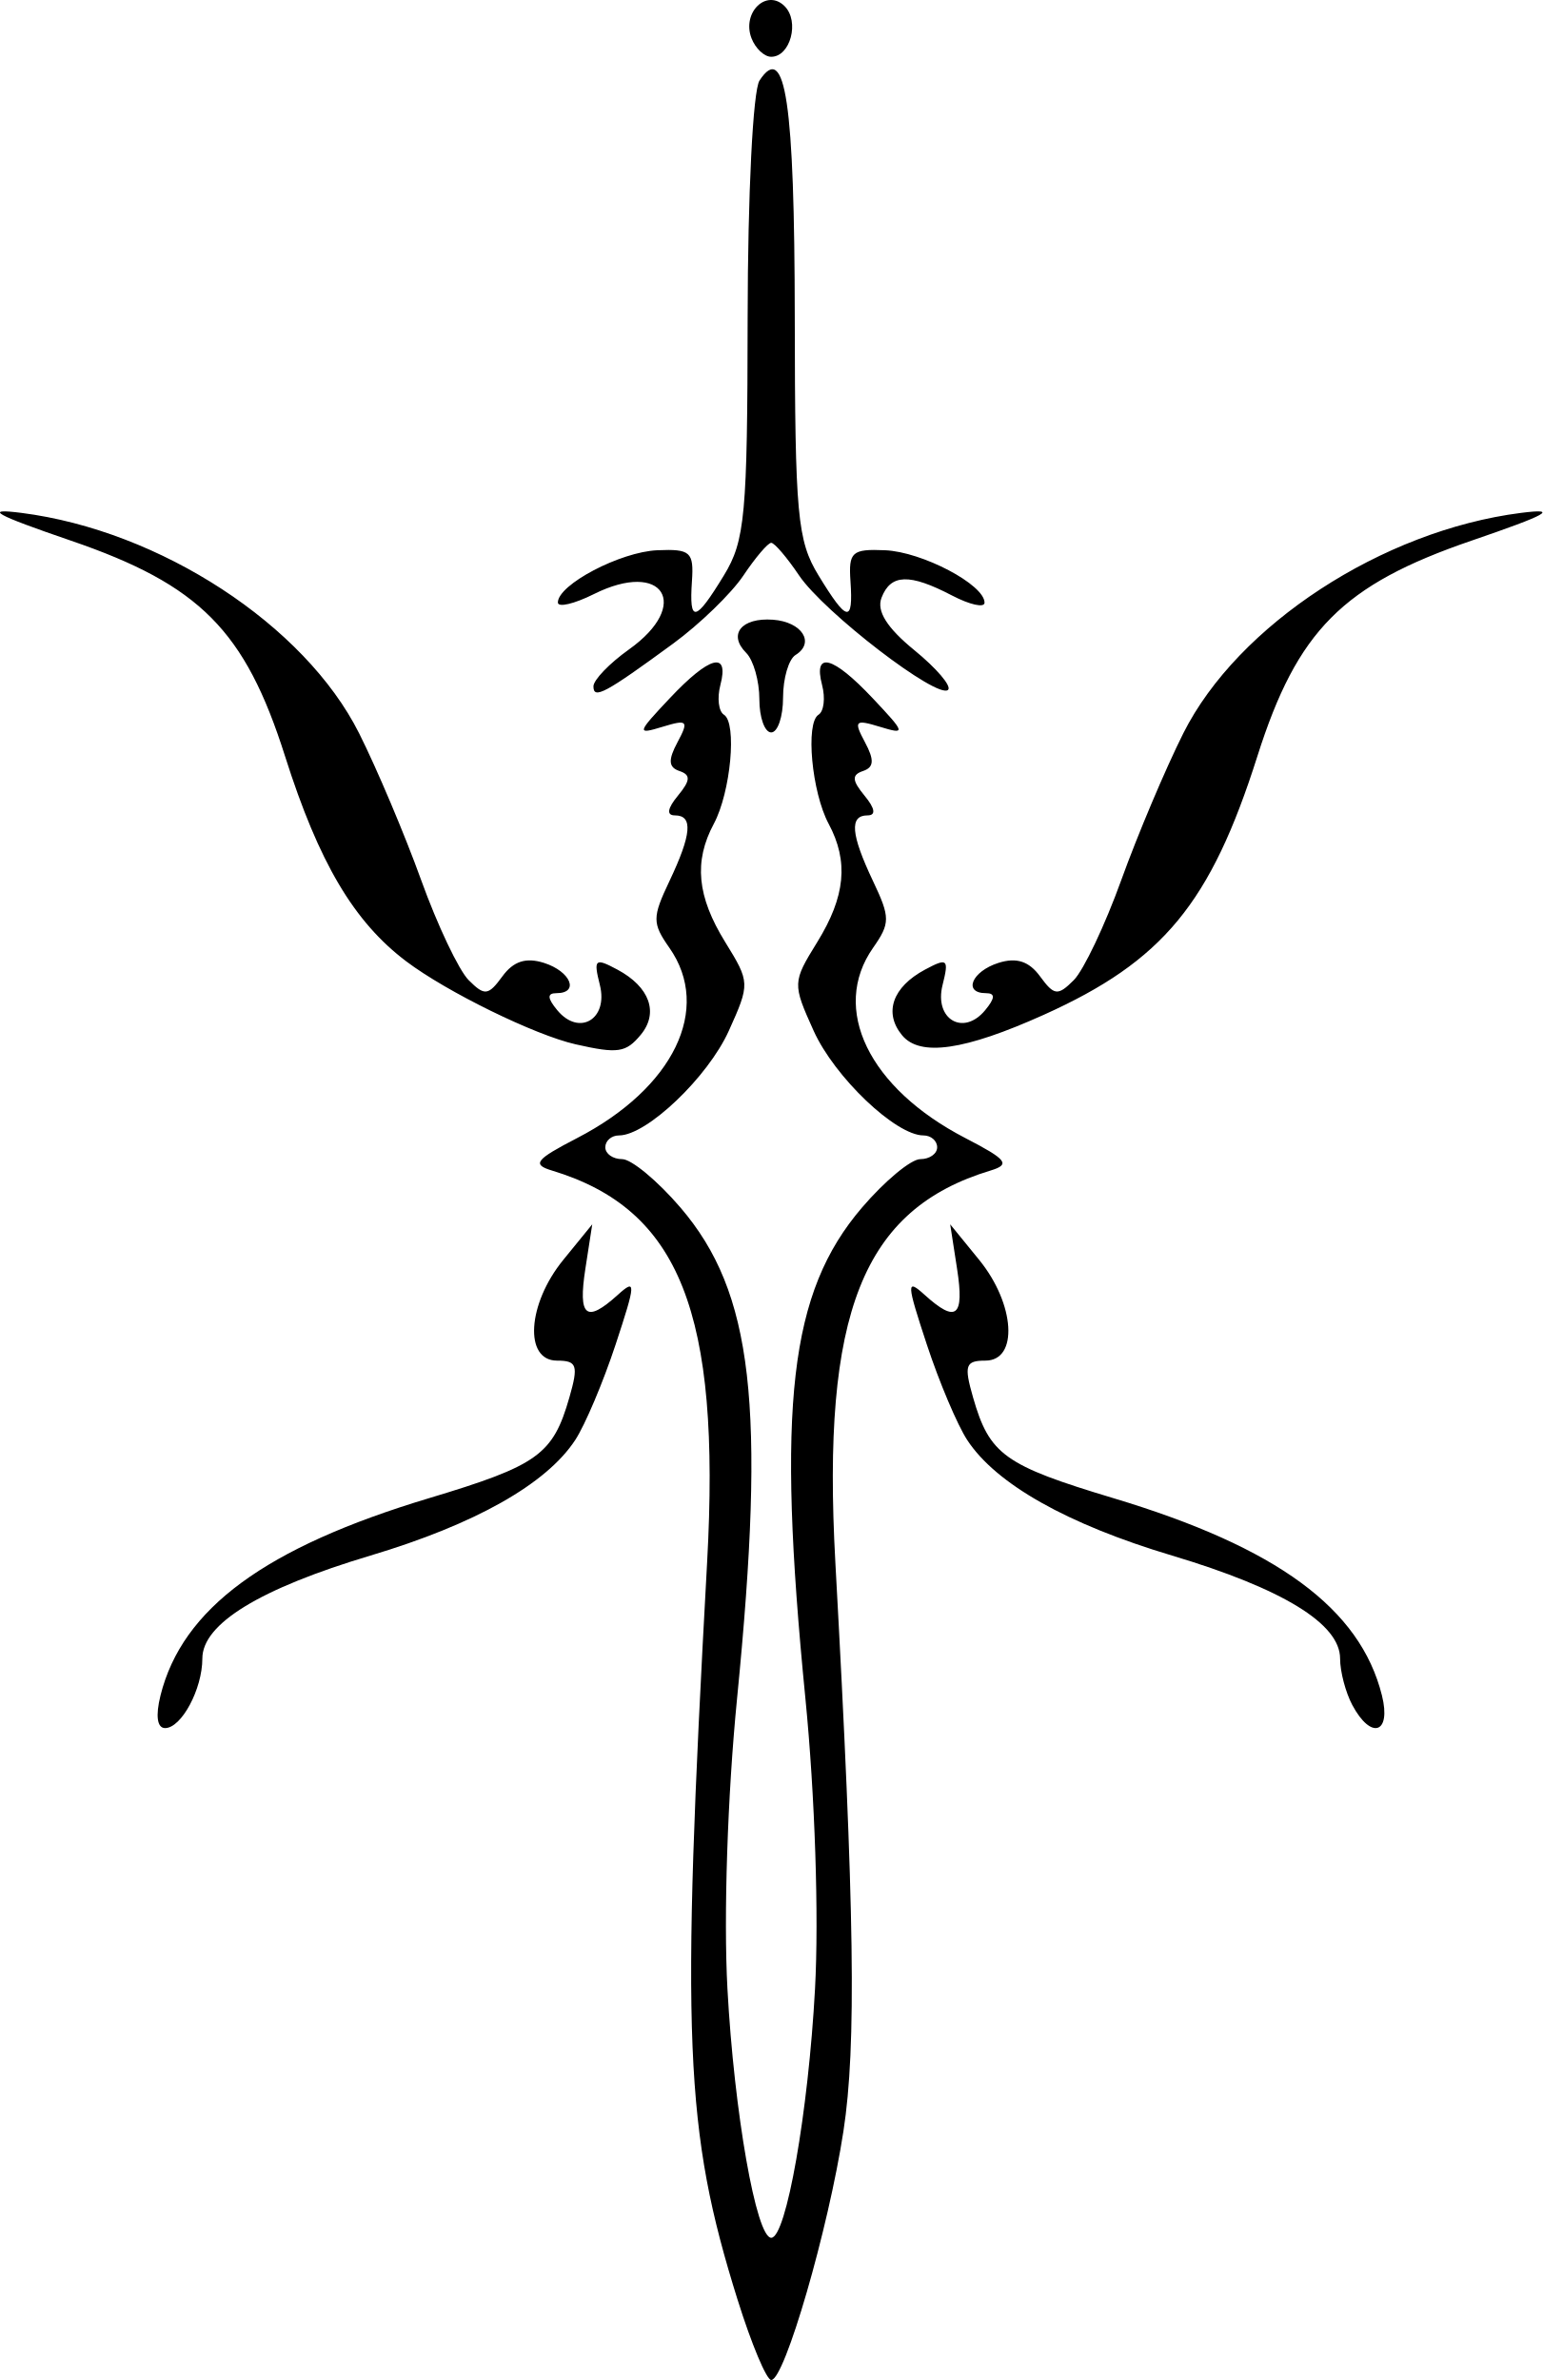
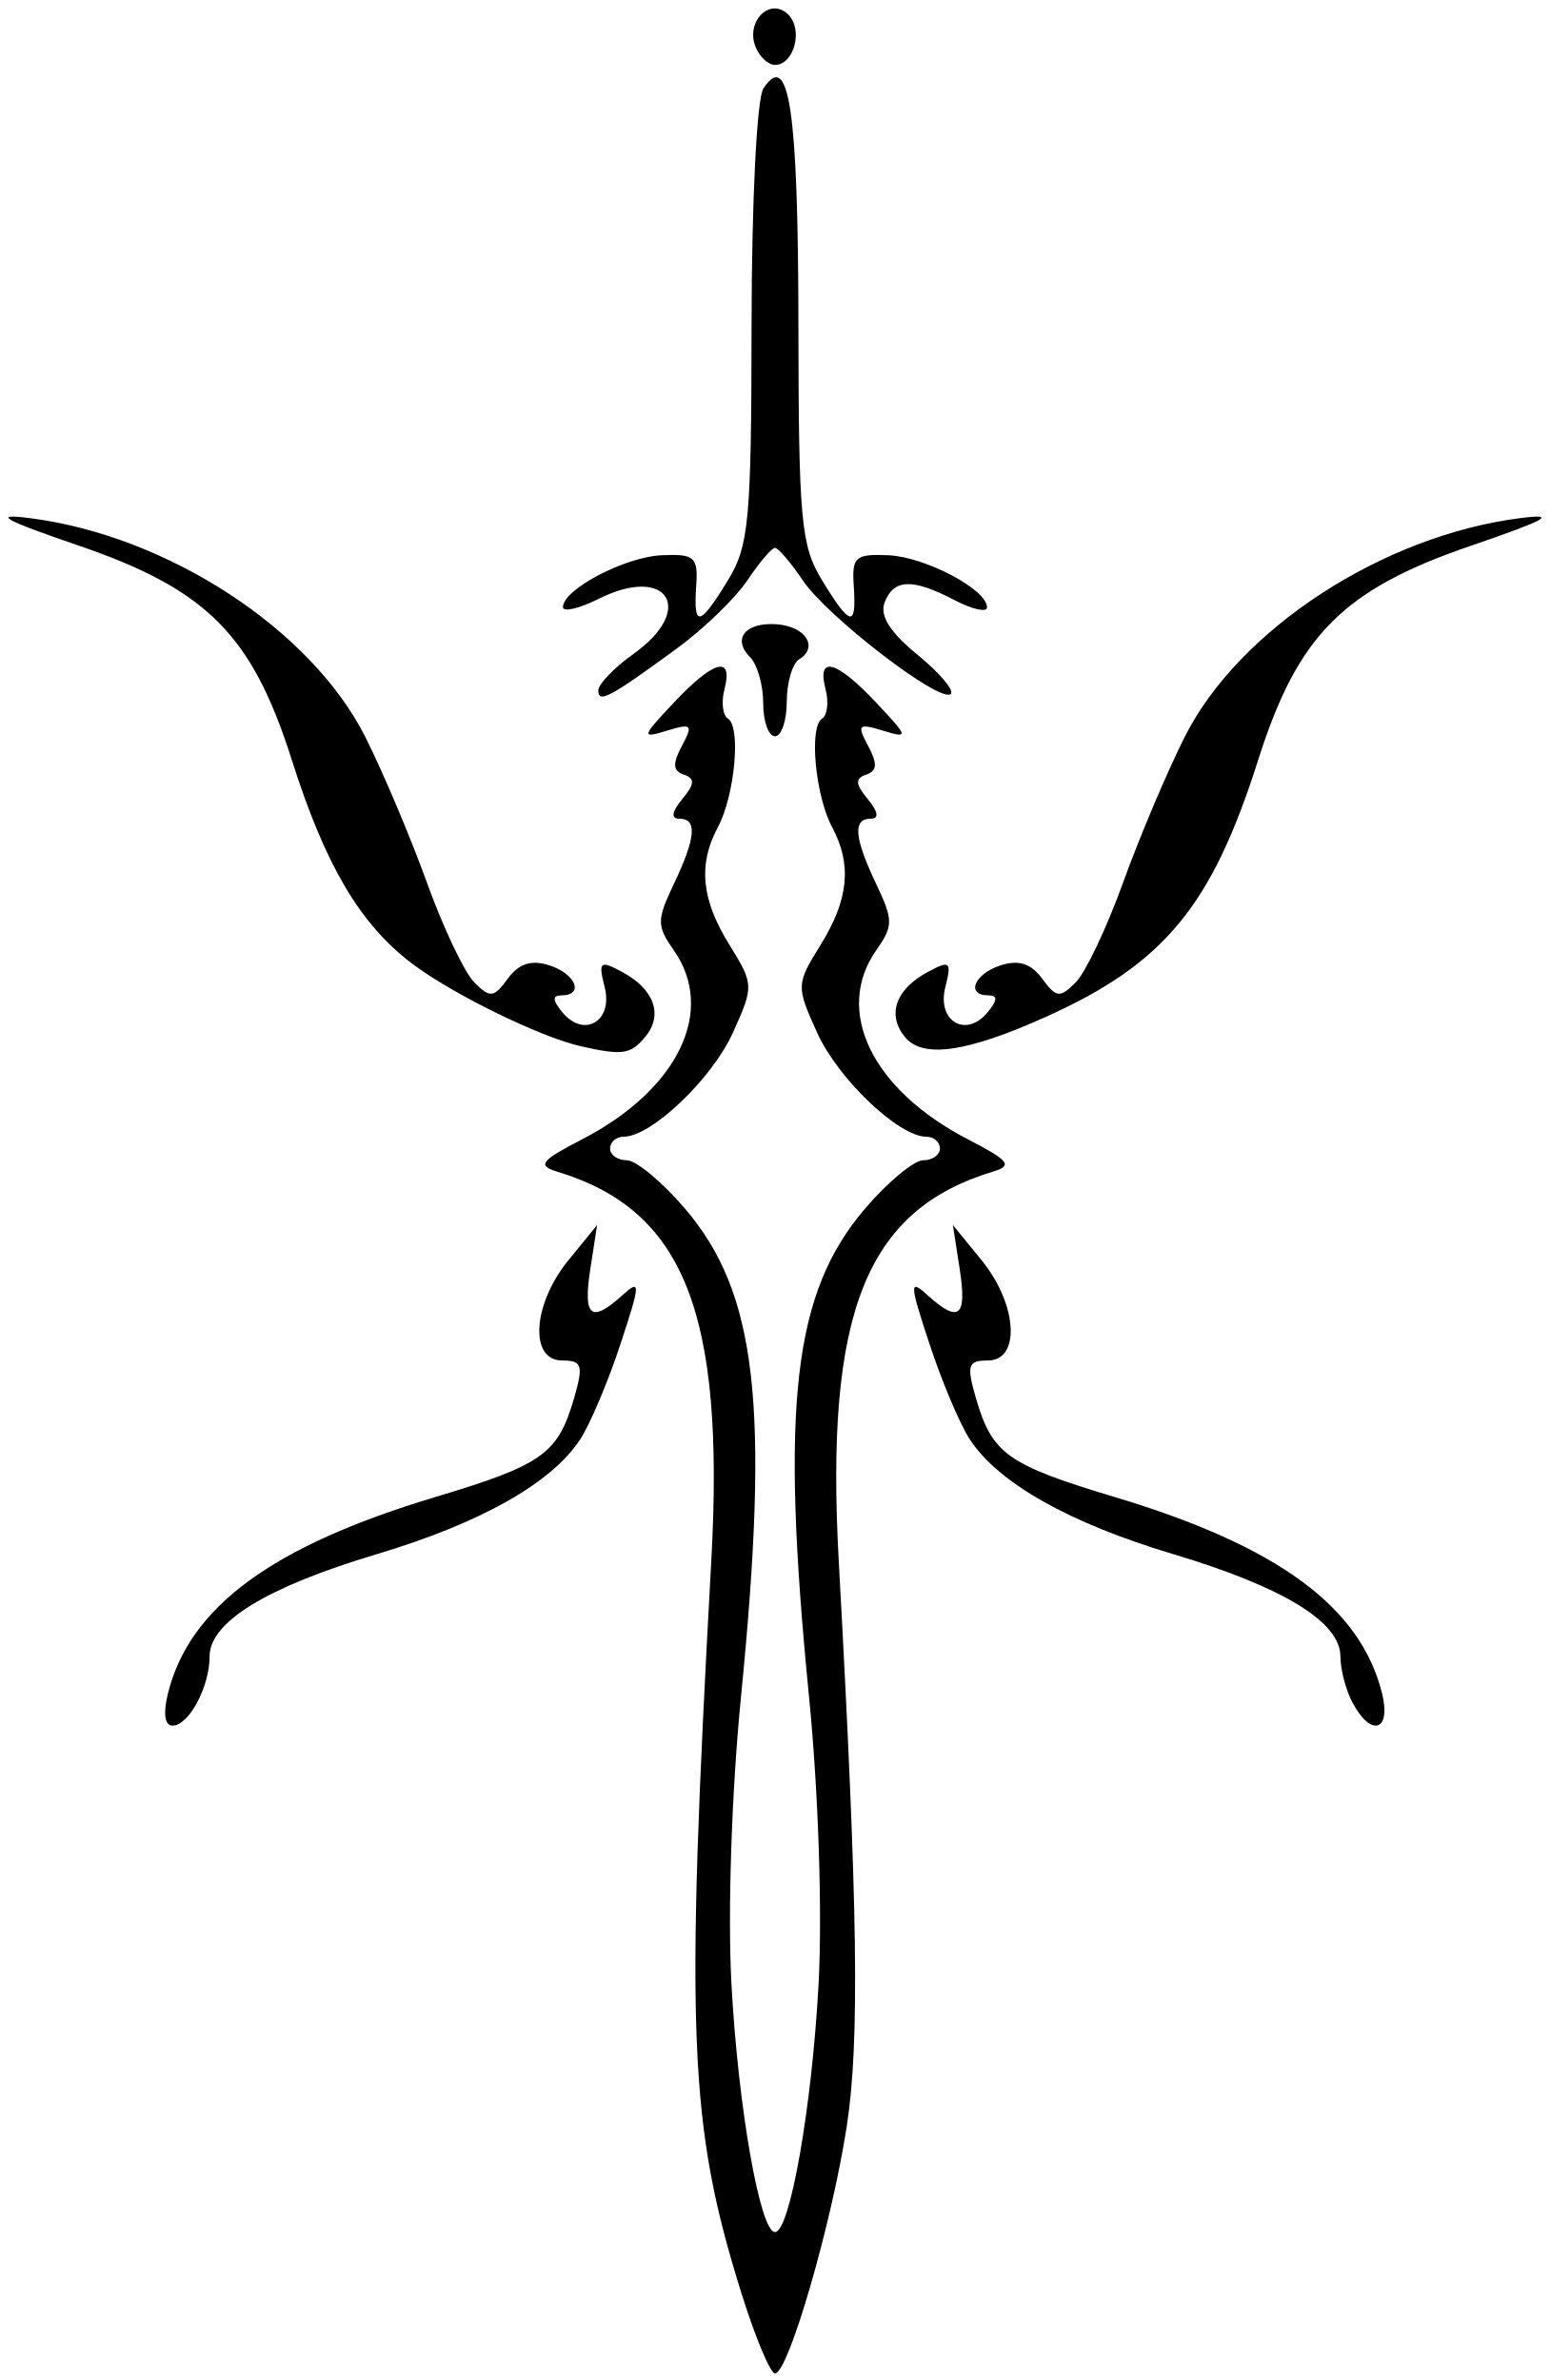
- <svg xmlns="http://www.w3.org/2000/svg" width="180.98mm" height="279.222mm" viewBox="0 0 180.98 279.222" version="1.1" id="svg8">
-   <defs id="defs2" />
-   <g id="layer1" transform="translate(81.04825,-77.77257)">
-     <path style="fill:#000000;stroke-width:1.391" d="m 5.504,347.608 c -6.244,-19.973 -6.676,-30.421 -3.582,-86.566 1.612,-29.255 -3.2,-41.397 -18.206,-45.941 -2.376,-0.719 -1.945,-1.275 2.954,-3.811 11.328,-5.864 15.838,-15.162 10.826,-22.318 -2.023,-2.888 -2.023,-3.558 0,-7.82 2.608,-5.496 2.796,-7.718 0.651,-7.718 -1.015,0 -0.893,-0.809 0.348,-2.312 1.479,-1.791 1.519,-2.443 0.181,-2.893 -1.29,-0.434 -1.348,-1.29 -0.228,-3.382 1.349,-2.52 1.174,-2.701 -1.749,-1.809 -3.076,0.94 -3.032,0.763 0.836,-3.345 4.685,-4.975 6.995,-5.58 5.943,-1.557 -0.4,1.529 -0.212,3.098 0.417,3.487 1.552,0.959 0.798,9.085 -1.186,12.793 -2.37,4.429 -1.975,8.529 1.342,13.895 2.902,4.696 2.909,4.868 0.422,10.384 -2.455,5.445 -9.633,12.286 -12.891,12.286 -0.884,0 -1.607,0.626 -1.607,1.391 0,0.765 0.89,1.391 1.978,1.391 1.088,0 4.167,2.558 6.844,5.685 8.511,9.943 10.037,23.18 6.638,57.588 -1.123,11.365 -1.592,25.547 -1.129,34.07 0.787,14.468 3.379,29.203 5.138,29.203 1.759,0 4.351,-14.735 5.138,-29.203 0.463,-8.523 -0.006,-22.705 -1.129,-34.07 -3.398,-34.407 -1.873,-47.645 6.638,-57.588 2.676,-3.127 5.756,-5.685 6.844,-5.685 1.088,0 1.978,-0.626 1.978,-1.391 0,-0.765 -0.723,-1.391 -1.607,-1.391 -3.258,0 -10.436,-6.841 -12.891,-12.286 -2.487,-5.516 -2.48,-5.688 0.422,-10.384 3.316,-5.366 3.712,-9.466 1.342,-13.895 -1.984,-3.708 -2.738,-11.834 -1.186,-12.793 0.629,-0.389 0.817,-1.958 0.417,-3.487 -1.052,-4.023 1.258,-3.417 5.943,1.557 3.868,4.108 3.913,4.285 0.836,3.345 -2.923,-0.893 -3.098,-0.712 -1.749,1.809 1.12,2.092 1.062,2.948 -0.228,3.382 -1.338,0.45 -1.297,1.102 0.181,2.893 1.241,1.503 1.362,2.312 0.348,2.312 -2.144,0 -1.957,2.222 0.651,7.718 2.023,4.262 2.023,4.933 0,7.82 -5.012,7.156 -0.502,16.454 10.826,22.318 4.899,2.536 5.329,3.092 2.954,3.811 -15.006,4.544 -19.818,16.686 -18.206,45.941 2.262,41.047 2.486,56.756 0.952,66.749 -1.766,11.51 -6.9,29.203 -8.473,29.203 -0.552,0 -2.324,-4.224 -3.938,-9.387 z m -67.721,-70.921 c 2.547,-10.207 12.304,-17.376 31.501,-23.146 12.805,-3.849 14.549,-5.101 16.479,-11.832 1.077,-3.754 0.891,-4.307 -1.449,-4.307 -3.903,0 -3.494,-6.638 0.729,-11.82 l 3.4,-4.172 -0.807,5.215 c -0.874,5.645 0.09,6.421 3.802,3.063 2.163,-1.957 2.14,-1.429 -0.257,5.835 -1.449,4.393 -3.58,9.43 -4.736,11.194 -3.386,5.167 -11.727,9.873 -24.027,13.554 -13,3.891 -19.724,8.01 -19.724,12.083 0,3.58 -2.453,8.158 -4.372,8.158 -0.932,0 -1.134,-1.435 -0.538,-3.824 z m 139.848,1.134 c -0.792,-1.479 -1.44,-3.94 -1.44,-5.468 0,-4.072 -6.725,-8.192 -19.724,-12.083 -12.3,-3.682 -20.642,-8.387 -24.027,-13.554 -1.156,-1.764 -3.287,-6.801 -4.736,-11.194 -2.396,-7.264 -2.42,-7.792 -0.257,-5.835 3.712,3.359 4.676,2.582 3.802,-3.063 l -0.807,-5.215 3.4,4.172 c 4.223,5.182 4.633,11.82 0.729,11.82 -2.34,0 -2.526,0.552 -1.449,4.307 1.93,6.731 3.674,7.983 16.479,11.832 19.197,5.77 28.953,12.939 31.501,23.146 1.115,4.47 -1.268,5.249 -3.47,1.134 z m -91.134,-77.528 c -4.791,-1.085 -15.103,-6.134 -19.869,-9.728 -6.16,-4.645 -10.268,-11.596 -14.234,-24.085 -4.679,-14.736 -10.01,-20.101 -25.11,-25.274 -8.983,-3.078 -10.336,-3.837 -5.813,-3.26 16.267,2.072 33.231,13.142 39.615,25.852 2.086,4.152 5.36,11.896 7.276,17.209 1.916,5.313 4.428,10.604 5.581,11.757 1.869,1.869 2.299,1.821 3.955,-0.444 1.301,-1.779 2.764,-2.253 4.881,-1.581 3.141,0.997 4.193,3.553 1.462,3.553 -1.107,0 -1.077,0.582 0.102,2.003 2.563,3.089 6.001,1.051 4.994,-2.96 -0.767,-3.055 -0.579,-3.22 2.061,-1.806 3.79,2.028 4.876,5.066 2.733,7.648 -1.744,2.101 -2.679,2.238 -7.634,1.116 z m 38.308,-1.054 c -2.19,-2.639 -1.138,-5.666 2.681,-7.71 2.64,-1.413 2.828,-1.249 2.061,1.806 -1.007,4.011 2.431,6.049 4.994,2.96 1.179,-1.421 1.209,-2.003 0.102,-2.003 -2.731,0 -1.679,-2.556 1.462,-3.553 2.117,-0.672 3.58,-0.198 4.881,1.581 1.656,2.264 2.086,2.313 3.955,0.444 1.153,-1.153 3.665,-6.444 5.581,-11.757 1.916,-5.313 5.19,-13.057 7.276,-17.209 6.384,-12.71 23.348,-23.781 39.615,-25.852 4.523,-0.576 3.17,0.183 -5.813,3.26 -15.101,5.174 -20.431,10.539 -25.11,25.274 -5.488,17.281 -11.085,24.058 -25.064,30.348 -9.304,4.187 -14.52,4.943 -16.621,2.411 z M 8.051,159.805 c 0,-2.142 -0.696,-4.59 -1.548,-5.441 -2.165,-2.165 -0.55,-4.158 3.148,-3.886 3.402,0.251 4.969,2.701 2.645,4.137 -0.805,0.498 -1.464,2.745 -1.464,4.995 0,2.249 -0.626,4.09 -1.391,4.09 -0.765,0 -1.391,-1.752 -1.391,-3.894 z m -19.469,-1.505 c 0,-0.751 1.877,-2.702 4.172,-4.336 7.369,-5.247 4.007,-10.547 -4.119,-6.493 -2.324,1.159 -4.225,1.602 -4.225,0.984 0,-2.095 7.334,-5.944 11.675,-6.128 3.885,-0.165 4.291,0.2 4.055,3.641 -0.339,4.956 0.39,4.821 3.754,-0.695 2.482,-4.071 2.758,-7.075 2.782,-30.246 0.015,-14.496 0.624,-26.637 1.396,-27.812 3.039,-4.629 4.108,2.565 4.134,27.812 0.024,23.171 0.3,26.175 2.782,30.246 3.364,5.517 4.093,5.652 3.754,0.695 -0.236,-3.441 0.17,-3.806 4.055,-3.641 4.364,0.185 11.675,4.037 11.675,6.152 0,0.632 -1.721,0.25 -3.824,-0.847 -4.991,-2.603 -7.189,-2.531 -8.265,0.273 -0.597,1.555 0.636,3.521 3.859,6.151 2.605,2.126 4.384,4.217 3.955,4.647 -1.187,1.187 -14.571,-9.087 -17.49,-13.426 -1.413,-2.101 -2.883,-3.82 -3.265,-3.82 -0.382,0 -1.85,1.724 -3.262,3.832 -1.412,2.108 -5.123,5.704 -8.247,7.992 -7.981,5.844 -9.35,6.579 -9.35,5.019 z M 7.127,82.255 c -1.159,-3.02 1.783,-5.861 3.889,-3.755 1.78,1.78 0.677,5.934 -1.575,5.934 -0.813,0 -1.854,-0.981 -2.314,-2.179 z" id="path863" />
+ <svg viewBox="-1 -1 183 281">
+   <g transform="translate(81.04825,-77.77257)">
+     <path style="fill:#000000;stroke-width:1.391" d="m 5.504,347.608 c -6.244,-19.973 -6.676,-30.421 -3.582,-86.566 1.612,-29.255 -3.2,-41.397 -18.206,-45.941 -2.376,-0.719 -1.945,-1.275 2.954,-3.811 11.328,-5.864 15.838,-15.162 10.826,-22.318 -2.023,-2.888 -2.023,-3.558 0,-7.82 2.608,-5.496 2.796,-7.718 0.651,-7.718 -1.015,0 -0.893,-0.809 0.348,-2.312 1.479,-1.791 1.519,-2.443 0.181,-2.893 -1.29,-0.434 -1.348,-1.29 -0.228,-3.382 1.349,-2.52 1.174,-2.701 -1.749,-1.809 -3.076,0.94 -3.032,0.763 0.836,-3.345 4.685,-4.975 6.995,-5.58 5.943,-1.557 -0.4,1.529 -0.212,3.098 0.417,3.487 1.552,0.959 0.798,9.085 -1.186,12.793 -2.37,4.429 -1.975,8.529 1.342,13.895 2.902,4.696 2.909,4.868 0.422,10.384 -2.455,5.445 -9.633,12.286 -12.891,12.286 -0.884,0 -1.607,0.626 -1.607,1.391 0,0.765 0.89,1.391 1.978,1.391 1.088,0 4.167,2.558 6.844,5.685 8.511,9.943 10.037,23.18 6.638,57.588 -1.123,11.365 -1.592,25.547 -1.129,34.07 0.787,14.468 3.379,29.203 5.138,29.203 1.759,0 4.351,-14.735 5.138,-29.203 0.463,-8.523 -0.006,-22.705 -1.129,-34.07 -3.398,-34.407 -1.873,-47.645 6.638,-57.588 2.676,-3.127 5.756,-5.685 6.844,-5.685 1.088,0 1.978,-0.626 1.978,-1.391 0,-0.765 -0.723,-1.391 -1.607,-1.391 -3.258,0 -10.436,-6.841 -12.891,-12.286 -2.487,-5.516 -2.48,-5.688 0.422,-10.384 3.316,-5.366 3.712,-9.466 1.342,-13.895 -1.984,-3.708 -2.738,-11.834 -1.186,-12.793 0.629,-0.389 0.817,-1.958 0.417,-3.487 -1.052,-4.023 1.258,-3.417 5.943,1.557 3.868,4.108 3.913,4.285 0.836,3.345 -2.923,-0.893 -3.098,-0.712 -1.749,1.809 1.12,2.092 1.062,2.948 -0.228,3.382 -1.338,0.45 -1.297,1.102 0.181,2.893 1.241,1.503 1.362,2.312 0.348,2.312 -2.144,0 -1.957,2.222 0.651,7.718 2.023,4.262 2.023,4.933 0,7.82 -5.012,7.156 -0.502,16.454 10.826,22.318 4.899,2.536 5.329,3.092 2.954,3.811 -15.006,4.544 -19.818,16.686 -18.206,45.941 2.262,41.047 2.486,56.756 0.952,66.749 -1.766,11.51 -6.9,29.203 -8.473,29.203 -0.552,0 -2.324,-4.224 -3.938,-9.387 z m -67.721,-70.921 c 2.547,-10.207 12.304,-17.376 31.501,-23.146 12.805,-3.849 14.549,-5.101 16.479,-11.832 1.077,-3.754 0.891,-4.307 -1.449,-4.307 -3.903,0 -3.494,-6.638 0.729,-11.82 l 3.4,-4.172 -0.807,5.215 c -0.874,5.645 0.09,6.421 3.802,3.063 2.163,-1.957 2.14,-1.429 -0.257,5.835 -1.449,4.393 -3.58,9.43 -4.736,11.194 -3.386,5.167 -11.727,9.873 -24.027,13.554 -13,3.891 -19.724,8.01 -19.724,12.083 0,3.58 -2.453,8.158 -4.372,8.158 -0.932,0 -1.134,-1.435 -0.538,-3.824 z m 139.848,1.134 c -0.792,-1.479 -1.44,-3.94 -1.44,-5.468 0,-4.072 -6.725,-8.192 -19.724,-12.083 -12.3,-3.682 -20.642,-8.387 -24.027,-13.554 -1.156,-1.764 -3.287,-6.801 -4.736,-11.194 -2.396,-7.264 -2.42,-7.792 -0.257,-5.835 3.712,3.359 4.676,2.582 3.802,-3.063 l -0.807,-5.215 3.4,4.172 c 4.223,5.182 4.633,11.82 0.729,11.82 -2.34,0 -2.526,0.552 -1.449,4.307 1.93,6.731 3.674,7.983 16.479,11.832 19.197,5.77 28.953,12.939 31.501,23.146 1.115,4.47 -1.268,5.249 -3.47,1.134 z m -91.134,-77.528 c -4.791,-1.085 -15.103,-6.134 -19.869,-9.728 -6.16,-4.645 -10.268,-11.596 -14.234,-24.085 -4.679,-14.736 -10.01,-20.101 -25.11,-25.274 -8.983,-3.078 -10.336,-3.837 -5.813,-3.26 16.267,2.072 33.231,13.142 39.615,25.852 2.086,4.152 5.36,11.896 7.276,17.209 1.916,5.313 4.428,10.604 5.581,11.757 1.869,1.869 2.299,1.821 3.955,-0.444 1.301,-1.779 2.764,-2.253 4.881,-1.581 3.141,0.997 4.193,3.553 1.462,3.553 -1.107,0 -1.077,0.582 0.102,2.003 2.563,3.089 6.001,1.051 4.994,-2.96 -0.767,-3.055 -0.579,-3.22 2.061,-1.806 3.79,2.028 4.876,5.066 2.733,7.648 -1.744,2.101 -2.679,2.238 -7.634,1.116 z m 38.308,-1.054 c -2.19,-2.639 -1.138,-5.666 2.681,-7.71 2.64,-1.413 2.828,-1.249 2.061,1.806 -1.007,4.011 2.431,6.049 4.994,2.96 1.179,-1.421 1.209,-2.003 0.102,-2.003 -2.731,0 -1.679,-2.556 1.462,-3.553 2.117,-0.672 3.58,-0.198 4.881,1.581 1.656,2.264 2.086,2.313 3.955,0.444 1.153,-1.153 3.665,-6.444 5.581,-11.757 1.916,-5.313 5.19,-13.057 7.276,-17.209 6.384,-12.71 23.348,-23.781 39.615,-25.852 4.523,-0.576 3.17,0.183 -5.813,3.26 -15.101,5.174 -20.431,10.539 -25.11,25.274 -5.488,17.281 -11.085,24.058 -25.064,30.348 -9.304,4.187 -14.52,4.943 -16.621,2.411 z M 8.051,159.805 c 0,-2.142 -0.696,-4.59 -1.548,-5.441 -2.165,-2.165 -0.55,-4.158 3.148,-3.886 3.402,0.251 4.969,2.701 2.645,4.137 -0.805,0.498 -1.464,2.745 -1.464,4.995 0,2.249 -0.626,4.09 -1.391,4.09 -0.765,0 -1.391,-1.752 -1.391,-3.894 z m -19.469,-1.505 c 0,-0.751 1.877,-2.702 4.172,-4.336 7.369,-5.247 4.007,-10.547 -4.119,-6.493 -2.324,1.159 -4.225,1.602 -4.225,0.984 0,-2.095 7.334,-5.944 11.675,-6.128 3.885,-0.165 4.291,0.2 4.055,3.641 -0.339,4.956 0.39,4.821 3.754,-0.695 2.482,-4.071 2.758,-7.075 2.782,-30.246 0.015,-14.496 0.624,-26.637 1.396,-27.812 3.039,-4.629 4.108,2.565 4.134,27.812 0.024,23.171 0.3,26.175 2.782,30.246 3.364,5.517 4.093,5.652 3.754,0.695 -0.236,-3.441 0.17,-3.806 4.055,-3.641 4.364,0.185 11.675,4.037 11.675,6.152 0,0.632 -1.721,0.25 -3.824,-0.847 -4.991,-2.603 -7.189,-2.531 -8.265,0.273 -0.597,1.555 0.636,3.521 3.859,6.151 2.605,2.126 4.384,4.217 3.955,4.647 -1.187,1.187 -14.571,-9.087 -17.49,-13.426 -1.413,-2.101 -2.883,-3.82 -3.265,-3.82 -0.382,0 -1.85,1.724 -3.262,3.832 -1.412,2.108 -5.123,5.704 -8.247,7.992 -7.981,5.844 -9.35,6.579 -9.35,5.019 z M 7.127,82.255 c -1.159,-3.02 1.783,-5.861 3.889,-3.755 1.78,1.78 0.677,5.934 -1.575,5.934 -0.813,0 -1.854,-0.981 -2.314,-2.179 z" />
  </g>
</svg>
